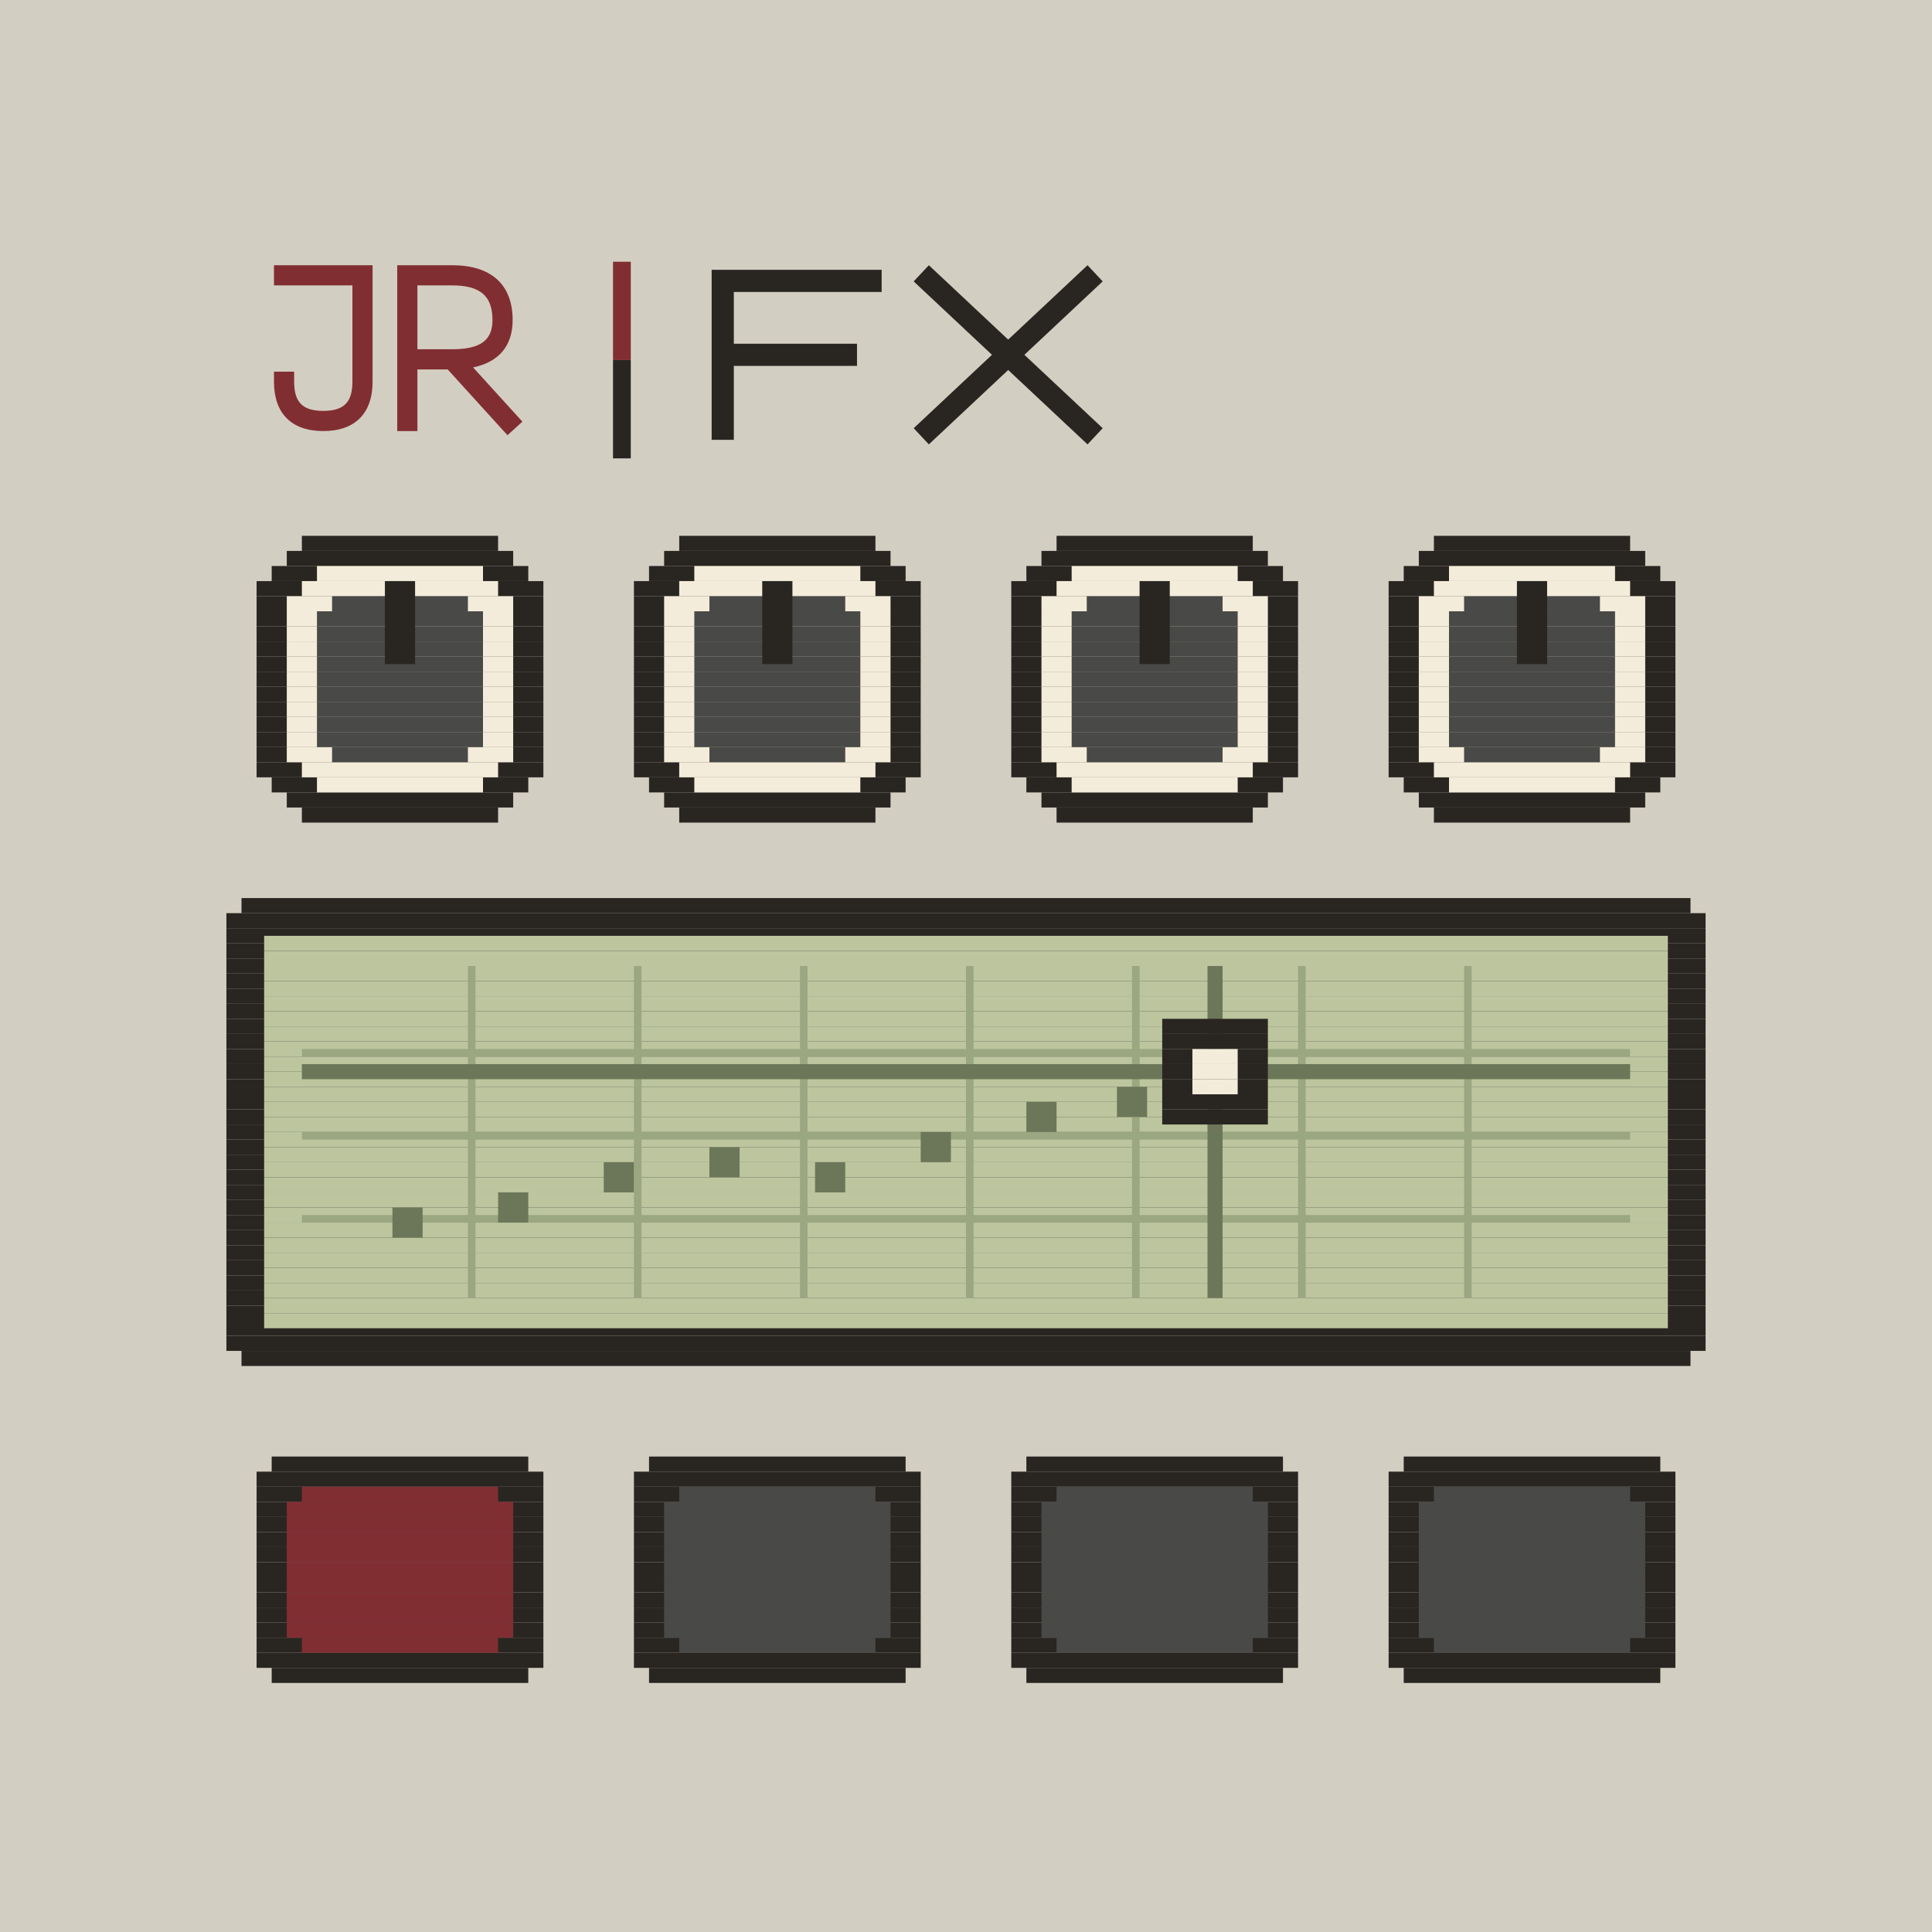
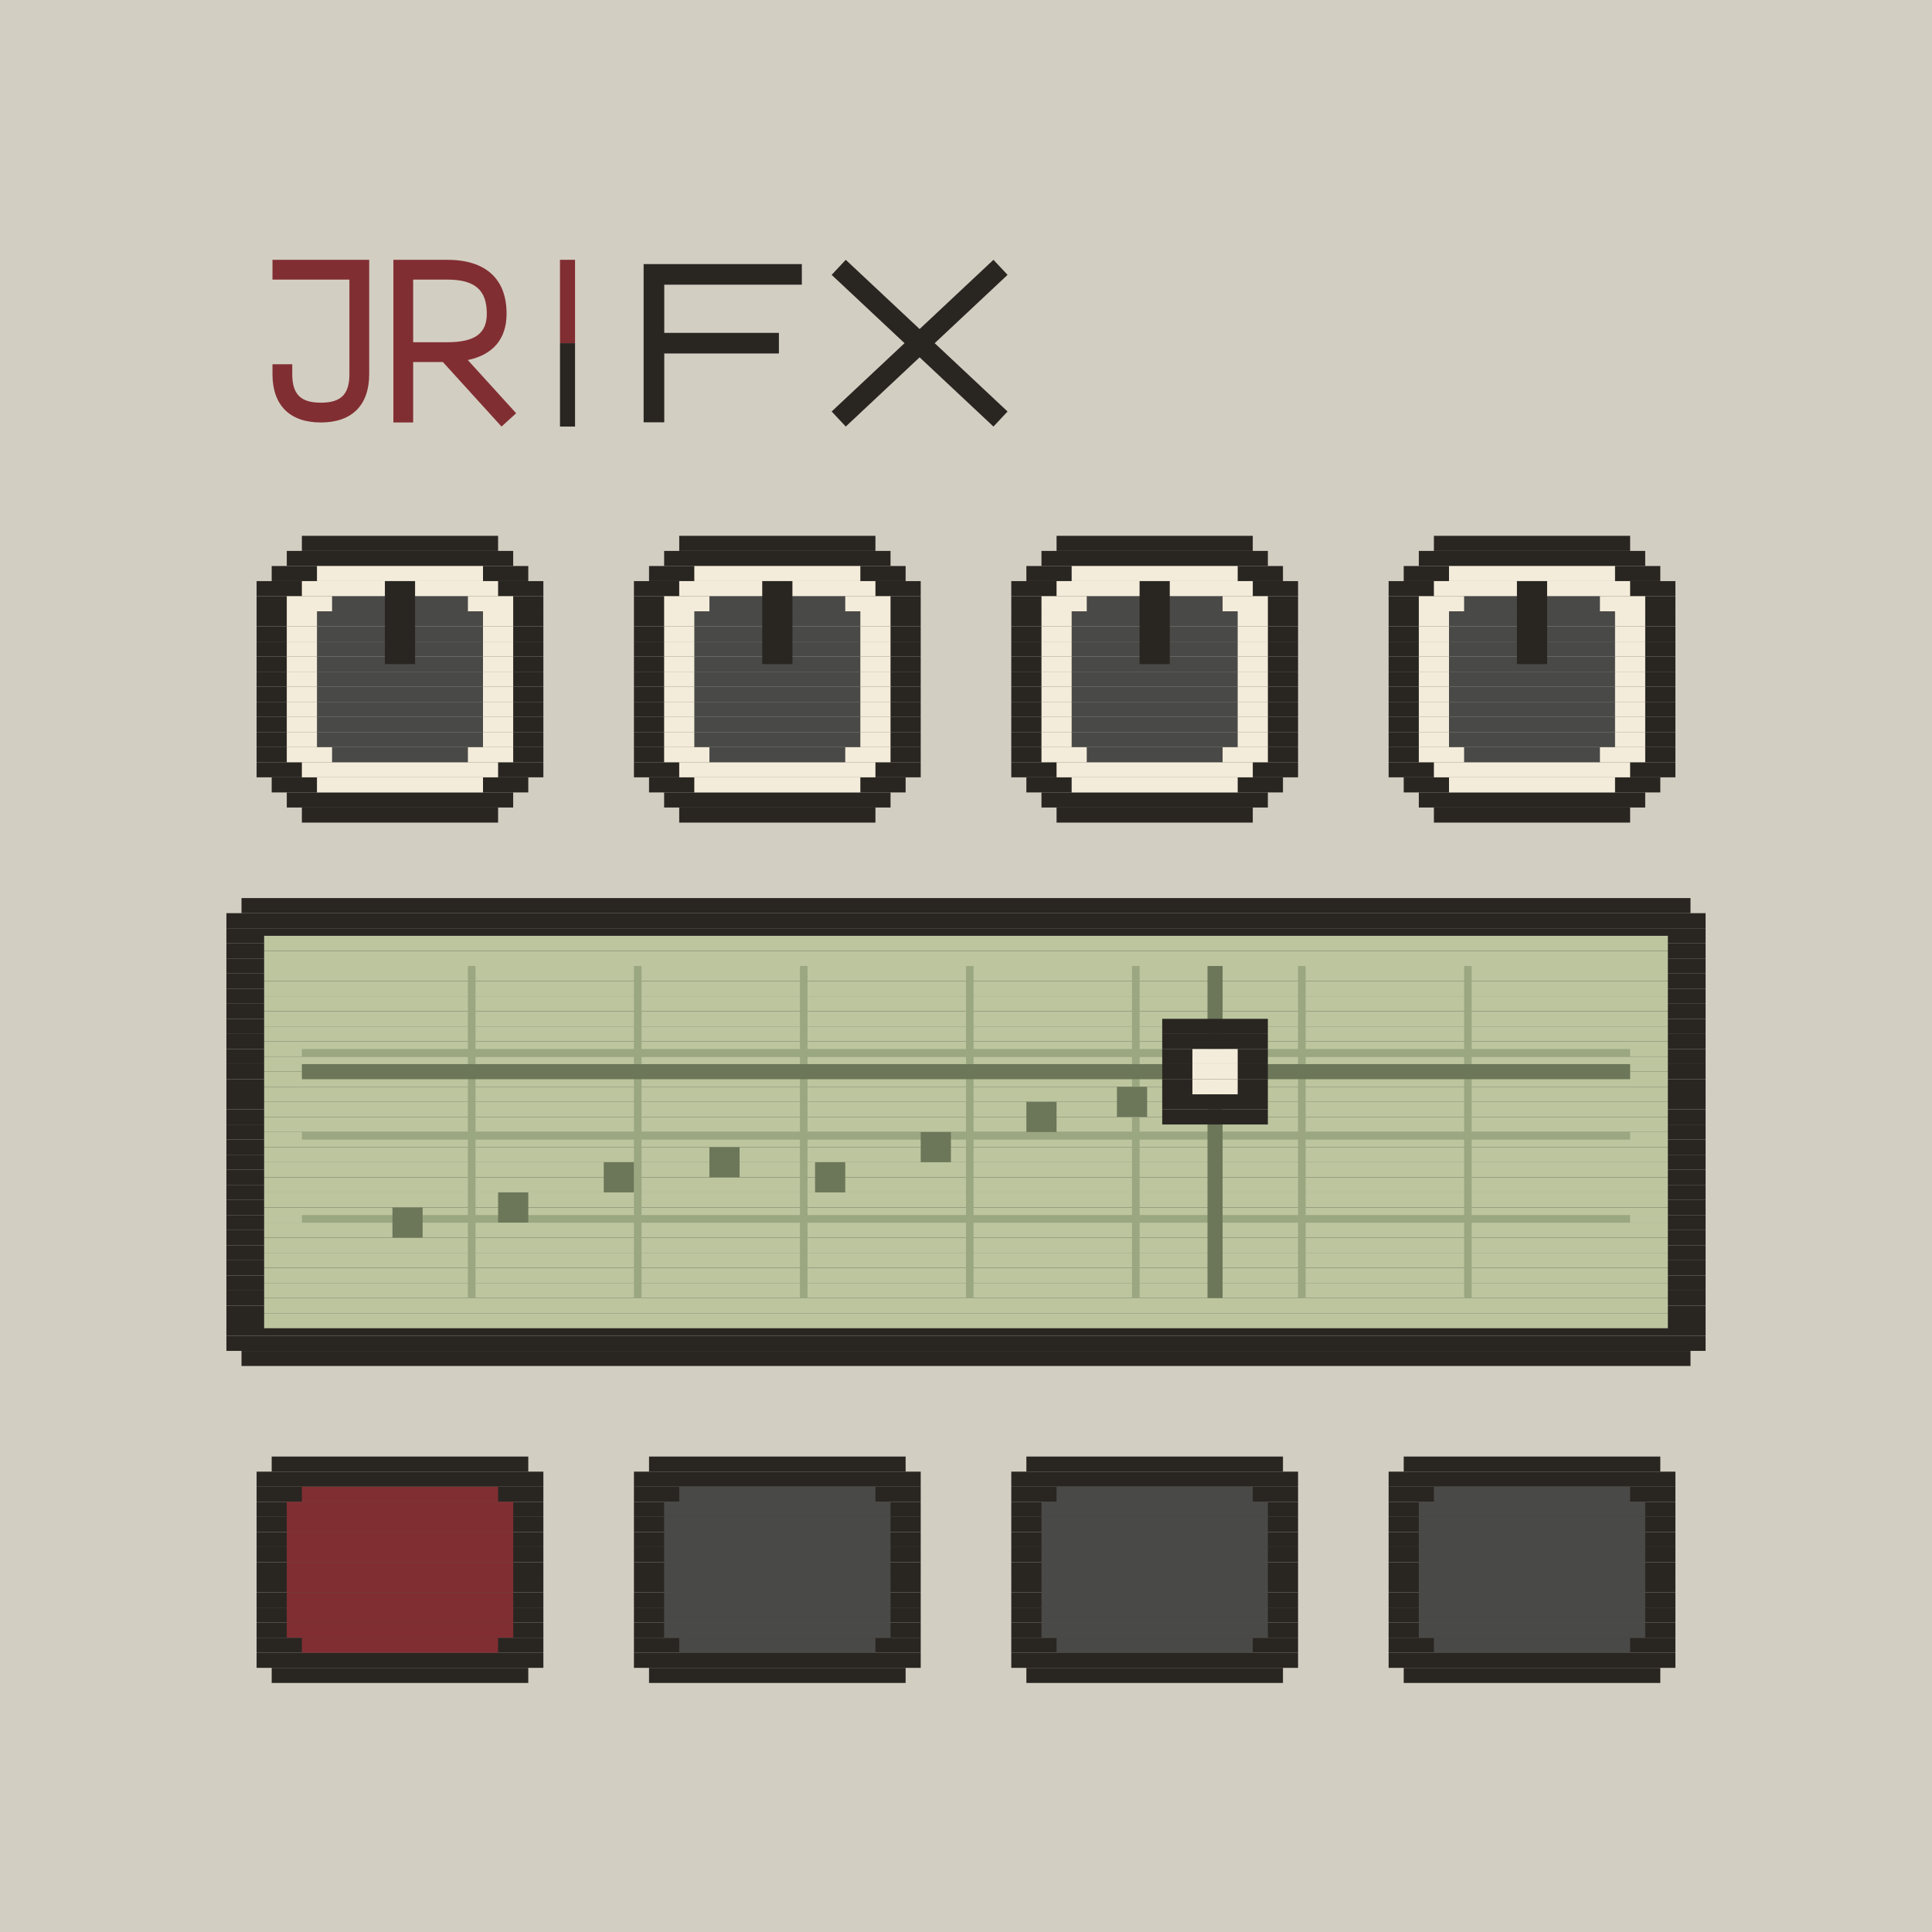
<svg xmlns="http://www.w3.org/2000/svg" width="1024" height="1024" viewBox="0 0 1024 1024">
  <rect x="0.0" y="0.0" width="1024.0" height="1024.0" fill="#D3CEC2" />
  <rect x="160.0" y="284.0" width="104.0" height="8.0" fill="#292622" />
  <rect x="152.0" y="292.0" width="120.0" height="8.0" fill="#292622" />
  <rect x="144.0" y="300.0" width="136.0" height="8.0" fill="#292622" />
  <rect x="136.0" y="308.0" width="152.0" height="8.0" fill="#292622" />
  <rect x="136.0" y="316.0" width="152.0" height="8.0" fill="#292622" />
  <rect x="136.0" y="324.0" width="152.0" height="8.0" fill="#292622" />
  <rect x="136.0" y="332.0" width="152.0" height="8.0" fill="#292622" />
  <rect x="136.0" y="340.0" width="152.0" height="8.0" fill="#292622" />
  <rect x="136.0" y="348.0" width="152.0" height="8.0" fill="#292622" />
  <rect x="136.0" y="356.0" width="152.0" height="8.0" fill="#292622" />
  <rect x="136.0" y="364.0" width="152.0" height="8.0" fill="#292622" />
  <rect x="136.0" y="372.0" width="152.0" height="8.0" fill="#292622" />
  <rect x="136.0" y="380.0" width="152.0" height="8.0" fill="#292622" />
  <rect x="136.0" y="388.0" width="152.0" height="8.0" fill="#292622" />
  <rect x="136.0" y="396.0" width="152.0" height="8.0" fill="#292622" />
  <rect x="136.0" y="404.0" width="152.0" height="8.0" fill="#292622" />
  <rect x="144.0" y="412.0" width="136.0" height="8.0" fill="#292622" />
  <rect x="152.0" y="420.0" width="120.0" height="8.0" fill="#292622" />
  <rect x="160.0" y="428.0" width="104.0" height="8.0" fill="#292622" />
  <rect x="168.0" y="300.0" width="88.0" height="8.0" fill="#F4ECDA" />
  <rect x="160.0" y="308.0" width="104.0" height="8.0" fill="#F4ECDA" />
  <rect x="152.0" y="316.0" width="120.0" height="8.0" fill="#F4ECDA" />
  <rect x="152.0" y="324.0" width="120.0" height="8.0" fill="#F4ECDA" />
  <rect x="152.0" y="332.0" width="120.0" height="8.0" fill="#F4ECDA" />
  <rect x="152.0" y="340.0" width="120.0" height="8.0" fill="#F4ECDA" />
  <rect x="152.0" y="348.0" width="120.0" height="8.0" fill="#F4ECDA" />
  <rect x="152.0" y="356.0" width="120.0" height="8.0" fill="#F4ECDA" />
  <rect x="152.0" y="364.0" width="120.0" height="8.0" fill="#F4ECDA" />
  <rect x="152.0" y="372.0" width="120.0" height="8.0" fill="#F4ECDA" />
  <rect x="152.0" y="380.0" width="120.0" height="8.0" fill="#F4ECDA" />
  <rect x="152.0" y="388.0" width="120.0" height="8.0" fill="#F4ECDA" />
  <rect x="152.0" y="396.0" width="120.0" height="8.0" fill="#F4ECDA" />
  <rect x="160.0" y="404.0" width="104.0" height="8.0" fill="#F4ECDA" />
  <rect x="168.0" y="412.0" width="88.0" height="8.0" fill="#F4ECDA" />
  <rect x="176.0" y="316.0" width="72.0" height="8.0" fill="#494947" />
  <rect x="168.0" y="324.0" width="88.0" height="8.0" fill="#494947" />
  <rect x="168.0" y="332.0" width="88.0" height="8.0" fill="#494947" />
  <rect x="168.0" y="340.0" width="88.0" height="8.0" fill="#494947" />
  <rect x="168.0" y="348.0" width="88.0" height="8.0" fill="#494947" />
  <rect x="168.0" y="356.0" width="88.0" height="8.0" fill="#494947" />
  <rect x="168.0" y="364.0" width="88.0" height="8.0" fill="#494947" />
  <rect x="168.0" y="372.0" width="88.0" height="8.0" fill="#494947" />
  <rect x="168.0" y="380.0" width="88.0" height="8.0" fill="#494947" />
  <rect x="168.0" y="388.0" width="88.0" height="8.0" fill="#494947" />
  <rect x="176.0" y="396.0" width="72.0" height="8.0" fill="#494947" />
  <rect x="204.0" y="308.0" width="16.0" height="44.0" fill="#292622" />
  <rect x="360.0" y="284.0" width="104.0" height="8.0" fill="#292622" />
  <rect x="352.0" y="292.0" width="120.0" height="8.0" fill="#292622" />
  <rect x="344.0" y="300.0" width="136.0" height="8.0" fill="#292622" />
  <rect x="336.0" y="308.0" width="152.0" height="8.0" fill="#292622" />
  <rect x="336.0" y="316.0" width="152.0" height="8.0" fill="#292622" />
  <rect x="336.0" y="324.0" width="152.0" height="8.0" fill="#292622" />
  <rect x="336.0" y="332.0" width="152.0" height="8.0" fill="#292622" />
  <rect x="336.0" y="340.0" width="152.0" height="8.0" fill="#292622" />
  <rect x="336.0" y="348.0" width="152.0" height="8.0" fill="#292622" />
  <rect x="336.0" y="356.0" width="152.0" height="8.0" fill="#292622" />
  <rect x="336.0" y="364.0" width="152.0" height="8.0" fill="#292622" />
  <rect x="336.0" y="372.0" width="152.0" height="8.0" fill="#292622" />
  <rect x="336.0" y="380.0" width="152.0" height="8.0" fill="#292622" />
  <rect x="336.0" y="388.0" width="152.0" height="8.0" fill="#292622" />
  <rect x="336.0" y="396.0" width="152.0" height="8.0" fill="#292622" />
  <rect x="336.0" y="404.0" width="152.0" height="8.0" fill="#292622" />
  <rect x="344.0" y="412.0" width="136.0" height="8.0" fill="#292622" />
  <rect x="352.0" y="420.0" width="120.0" height="8.0" fill="#292622" />
  <rect x="360.0" y="428.0" width="104.0" height="8.0" fill="#292622" />
  <rect x="368.0" y="300.0" width="88.0" height="8.0" fill="#F4ECDA" />
  <rect x="360.0" y="308.0" width="104.0" height="8.0" fill="#F4ECDA" />
  <rect x="352.0" y="316.0" width="120.0" height="8.0" fill="#F4ECDA" />
  <rect x="352.0" y="324.0" width="120.0" height="8.0" fill="#F4ECDA" />
  <rect x="352.0" y="332.0" width="120.0" height="8.0" fill="#F4ECDA" />
  <rect x="352.0" y="340.0" width="120.0" height="8.0" fill="#F4ECDA" />
  <rect x="352.0" y="348.0" width="120.0" height="8.0" fill="#F4ECDA" />
  <rect x="352.0" y="356.0" width="120.0" height="8.0" fill="#F4ECDA" />
  <rect x="352.0" y="364.0" width="120.0" height="8.0" fill="#F4ECDA" />
  <rect x="352.0" y="372.0" width="120.0" height="8.0" fill="#F4ECDA" />
  <rect x="352.0" y="380.0" width="120.0" height="8.0" fill="#F4ECDA" />
  <rect x="352.0" y="388.0" width="120.0" height="8.0" fill="#F4ECDA" />
  <rect x="352.0" y="396.0" width="120.0" height="8.0" fill="#F4ECDA" />
  <rect x="360.0" y="404.0" width="104.0" height="8.0" fill="#F4ECDA" />
  <rect x="368.0" y="412.0" width="88.0" height="8.0" fill="#F4ECDA" />
  <rect x="376.0" y="316.0" width="72.0" height="8.0" fill="#494947" />
  <rect x="368.0" y="324.0" width="88.0" height="8.0" fill="#494947" />
  <rect x="368.0" y="332.0" width="88.0" height="8.0" fill="#494947" />
  <rect x="368.0" y="340.0" width="88.0" height="8.0" fill="#494947" />
  <rect x="368.0" y="348.0" width="88.0" height="8.0" fill="#494947" />
  <rect x="368.0" y="356.0" width="88.0" height="8.0" fill="#494947" />
  <rect x="368.0" y="364.0" width="88.0" height="8.0" fill="#494947" />
  <rect x="368.0" y="372.0" width="88.0" height="8.0" fill="#494947" />
  <rect x="368.0" y="380.0" width="88.0" height="8.0" fill="#494947" />
  <rect x="368.0" y="388.0" width="88.0" height="8.0" fill="#494947" />
  <rect x="376.0" y="396.0" width="72.0" height="8.0" fill="#494947" />
  <rect x="404.0" y="308.0" width="16.0" height="44.0" fill="#292622" />
  <rect x="560.0" y="284.0" width="104.0" height="8.0" fill="#292622" />
  <rect x="552.0" y="292.0" width="120.0" height="8.0" fill="#292622" />
  <rect x="544.0" y="300.0" width="136.0" height="8.0" fill="#292622" />
  <rect x="536.0" y="308.0" width="152.0" height="8.0" fill="#292622" />
  <rect x="536.0" y="316.0" width="152.0" height="8.0" fill="#292622" />
  <rect x="536.0" y="324.0" width="152.0" height="8.0" fill="#292622" />
  <rect x="536.0" y="332.0" width="152.0" height="8.0" fill="#292622" />
  <rect x="536.0" y="340.0" width="152.0" height="8.0" fill="#292622" />
  <rect x="536.0" y="348.0" width="152.0" height="8.0" fill="#292622" />
  <rect x="536.0" y="356.0" width="152.0" height="8.0" fill="#292622" />
  <rect x="536.0" y="364.0" width="152.0" height="8.0" fill="#292622" />
  <rect x="536.0" y="372.0" width="152.0" height="8.0" fill="#292622" />
  <rect x="536.0" y="380.0" width="152.0" height="8.0" fill="#292622" />
  <rect x="536.0" y="388.0" width="152.0" height="8.0" fill="#292622" />
  <rect x="536.0" y="396.0" width="152.0" height="8.0" fill="#292622" />
  <rect x="536.0" y="404.0" width="152.0" height="8.0" fill="#292622" />
  <rect x="544.0" y="412.0" width="136.0" height="8.0" fill="#292622" />
  <rect x="552.0" y="420.0" width="120.0" height="8.0" fill="#292622" />
  <rect x="560.0" y="428.0" width="104.0" height="8.0" fill="#292622" />
  <rect x="568.0" y="300.0" width="88.0" height="8.0" fill="#F4ECDA" />
  <rect x="560.0" y="308.0" width="104.0" height="8.0" fill="#F4ECDA" />
  <rect x="552.0" y="316.0" width="120.0" height="8.0" fill="#F4ECDA" />
  <rect x="552.0" y="324.0" width="120.0" height="8.0" fill="#F4ECDA" />
  <rect x="552.0" y="332.0" width="120.0" height="8.0" fill="#F4ECDA" />
  <rect x="552.0" y="340.0" width="120.0" height="8.0" fill="#F4ECDA" />
  <rect x="552.0" y="348.0" width="120.0" height="8.0" fill="#F4ECDA" />
  <rect x="552.0" y="356.0" width="120.0" height="8.0" fill="#F4ECDA" />
  <rect x="552.0" y="364.0" width="120.0" height="8.0" fill="#F4ECDA" />
  <rect x="552.0" y="372.0" width="120.0" height="8.0" fill="#F4ECDA" />
  <rect x="552.0" y="380.0" width="120.0" height="8.0" fill="#F4ECDA" />
  <rect x="552.0" y="388.0" width="120.0" height="8.0" fill="#F4ECDA" />
  <rect x="552.0" y="396.0" width="120.0" height="8.0" fill="#F4ECDA" />
  <rect x="560.0" y="404.0" width="104.0" height="8.0" fill="#F4ECDA" />
  <rect x="568.0" y="412.0" width="88.0" height="8.0" fill="#F4ECDA" />
  <rect x="576.0" y="316.0" width="72.0" height="8.0" fill="#494947" />
  <rect x="568.0" y="324.0" width="88.0" height="8.0" fill="#494947" />
  <rect x="568.0" y="332.0" width="88.0" height="8.0" fill="#494947" />
  <rect x="568.0" y="340.0" width="88.0" height="8.0" fill="#494947" />
  <rect x="568.0" y="348.0" width="88.0" height="8.0" fill="#494947" />
  <rect x="568.0" y="356.0" width="88.0" height="8.0" fill="#494947" />
  <rect x="568.0" y="364.0" width="88.0" height="8.0" fill="#494947" />
  <rect x="568.0" y="372.0" width="88.0" height="8.0" fill="#494947" />
  <rect x="568.0" y="380.0" width="88.0" height="8.0" fill="#494947" />
  <rect x="568.0" y="388.0" width="88.0" height="8.0" fill="#494947" />
  <rect x="576.0" y="396.0" width="72.0" height="8.0" fill="#494947" />
  <rect x="604.0" y="308.0" width="16.0" height="44.0" fill="#292622" />
  <rect x="760.0" y="284.0" width="104.0" height="8.0" fill="#292622" />
  <rect x="752.0" y="292.0" width="120.0" height="8.0" fill="#292622" />
  <rect x="744.0" y="300.0" width="136.0" height="8.0" fill="#292622" />
  <rect x="736.0" y="308.0" width="152.0" height="8.0" fill="#292622" />
  <rect x="736.0" y="316.0" width="152.0" height="8.0" fill="#292622" />
  <rect x="736.0" y="324.0" width="152.0" height="8.0" fill="#292622" />
  <rect x="736.0" y="332.0" width="152.0" height="8.0" fill="#292622" />
  <rect x="736.0" y="340.0" width="152.0" height="8.0" fill="#292622" />
  <rect x="736.0" y="348.0" width="152.0" height="8.0" fill="#292622" />
  <rect x="736.0" y="356.0" width="152.0" height="8.0" fill="#292622" />
  <rect x="736.0" y="364.0" width="152.0" height="8.0" fill="#292622" />
  <rect x="736.0" y="372.0" width="152.0" height="8.0" fill="#292622" />
  <rect x="736.0" y="380.0" width="152.0" height="8.0" fill="#292622" />
  <rect x="736.0" y="388.0" width="152.0" height="8.0" fill="#292622" />
  <rect x="736.0" y="396.0" width="152.0" height="8.0" fill="#292622" />
  <rect x="736.0" y="404.0" width="152.0" height="8.0" fill="#292622" />
  <rect x="744.0" y="412.0" width="136.0" height="8.0" fill="#292622" />
  <rect x="752.0" y="420.0" width="120.0" height="8.0" fill="#292622" />
  <rect x="760.0" y="428.0" width="104.0" height="8.0" fill="#292622" />
  <rect x="768.0" y="300.0" width="88.0" height="8.0" fill="#F4ECDA" />
  <rect x="760.0" y="308.0" width="104.0" height="8.0" fill="#F4ECDA" />
  <rect x="752.0" y="316.0" width="120.0" height="8.0" fill="#F4ECDA" />
  <rect x="752.0" y="324.0" width="120.0" height="8.0" fill="#F4ECDA" />
  <rect x="752.0" y="332.0" width="120.0" height="8.0" fill="#F4ECDA" />
  <rect x="752.0" y="340.0" width="120.0" height="8.0" fill="#F4ECDA" />
  <rect x="752.0" y="348.0" width="120.0" height="8.0" fill="#F4ECDA" />
  <rect x="752.0" y="356.0" width="120.0" height="8.0" fill="#F4ECDA" />
  <rect x="752.0" y="364.0" width="120.0" height="8.0" fill="#F4ECDA" />
  <rect x="752.0" y="372.0" width="120.0" height="8.0" fill="#F4ECDA" />
  <rect x="752.0" y="380.0" width="120.0" height="8.0" fill="#F4ECDA" />
  <rect x="752.0" y="388.0" width="120.0" height="8.0" fill="#F4ECDA" />
  <rect x="752.0" y="396.0" width="120.0" height="8.0" fill="#F4ECDA" />
  <rect x="760.0" y="404.0" width="104.0" height="8.0" fill="#F4ECDA" />
  <rect x="768.0" y="412.0" width="88.0" height="8.0" fill="#F4ECDA" />
  <rect x="776.0" y="316.0" width="72.0" height="8.0" fill="#494947" />
  <rect x="768.0" y="324.0" width="88.0" height="8.0" fill="#494947" />
  <rect x="768.0" y="332.0" width="88.0" height="8.0" fill="#494947" />
  <rect x="768.0" y="340.0" width="88.0" height="8.0" fill="#494947" />
  <rect x="768.0" y="348.0" width="88.0" height="8.0" fill="#494947" />
  <rect x="768.0" y="356.0" width="88.0" height="8.0" fill="#494947" />
  <rect x="768.0" y="364.0" width="88.0" height="8.0" fill="#494947" />
  <rect x="768.0" y="372.0" width="88.0" height="8.0" fill="#494947" />
  <rect x="768.0" y="380.0" width="88.0" height="8.0" fill="#494947" />
  <rect x="768.0" y="388.0" width="88.0" height="8.0" fill="#494947" />
  <rect x="776.0" y="396.0" width="72.0" height="8.0" fill="#494947" />
  <rect x="804.0" y="308.0" width="16.0" height="44.0" fill="#292622" />
  <rect x="128.0" y="476.0" width="768.0" height="8.0" fill="#292622" />
  <rect x="120.0" y="484.0" width="784.0" height="8.0" fill="#292622" />
  <rect x="120.0" y="492.0" width="784.0" height="8.0" fill="#292622" />
  <rect x="120.0" y="500.0" width="784.0" height="8.0" fill="#292622" />
  <rect x="120.0" y="508.0" width="784.0" height="8.0" fill="#292622" />
  <rect x="120.0" y="516.0" width="784.0" height="8.0" fill="#292622" />
  <rect x="120.0" y="524.0" width="784.0" height="8.0" fill="#292622" />
  <rect x="120.0" y="532.0" width="784.0" height="8.0" fill="#292622" />
  <rect x="120.0" y="540.0" width="784.0" height="8.0" fill="#292622" />
  <rect x="120.0" y="548.0" width="784.0" height="8.0" fill="#292622" />
  <rect x="120.0" y="556.0" width="784.0" height="8.0" fill="#292622" />
  <rect x="120.0" y="564.0" width="784.0" height="8.0" fill="#292622" />
  <rect x="120.0" y="572.0" width="784.0" height="8.0" fill="#292622" />
  <rect x="120.0" y="580.0" width="784.0" height="8.0" fill="#292622" />
  <rect x="120.0" y="588.0" width="784.0" height="8.0" fill="#292622" />
  <rect x="120.0" y="596.0" width="784.0" height="8.0" fill="#292622" />
  <rect x="120.0" y="604.0" width="784.0" height="8.0" fill="#292622" />
  <rect x="120.0" y="612.0" width="784.0" height="8.0" fill="#292622" />
  <rect x="120.0" y="620.0" width="784.0" height="8.0" fill="#292622" />
  <rect x="120.0" y="628.0" width="784.0" height="8.0" fill="#292622" />
  <rect x="120.0" y="636.0" width="784.0" height="8.0" fill="#292622" />
  <rect x="120.0" y="644.0" width="784.0" height="8.0" fill="#292622" />
  <rect x="120.0" y="652.0" width="784.0" height="8.0" fill="#292622" />
  <rect x="120.0" y="660.0" width="784.0" height="8.0" fill="#292622" />
  <rect x="120.0" y="668.0" width="784.0" height="8.0" fill="#292622" />
  <rect x="120.0" y="676.0" width="784.0" height="8.0" fill="#292622" />
  <rect x="120.0" y="684.0" width="784.0" height="8.0" fill="#292622" />
  <rect x="120.0" y="692.0" width="784.0" height="8.0" fill="#292622" />
  <rect x="120.0" y="700.0" width="784.0" height="8.0" fill="#292622" />
  <rect x="120.0" y="708.0" width="784.0" height="8.0" fill="#292622" />
  <rect x="128.0" y="716.0" width="768.0" height="8.0" fill="#292622" />
  <rect x="140.0" y="496.0" width="744.0" height="8.0" fill="#BCC59E" />
  <rect x="140.0" y="504.0" width="744.0" height="8.0" fill="#BCC59E" />
  <rect x="140.0" y="512.0" width="744.0" height="8.0" fill="#BCC59E" />
  <rect x="140.0" y="520.0" width="744.0" height="8.0" fill="#BCC59E" />
  <rect x="140.0" y="528.0" width="744.0" height="8.0" fill="#BCC59E" />
  <rect x="140.0" y="536.0" width="744.0" height="8.0" fill="#BCC59E" />
  <rect x="140.0" y="544.0" width="744.0" height="8.0" fill="#BCC59E" />
  <rect x="140.0" y="552.0" width="744.0" height="8.0" fill="#BCC59E" />
  <rect x="140.0" y="560.0" width="744.0" height="8.0" fill="#BCC59E" />
  <rect x="140.0" y="568.0" width="744.0" height="8.0" fill="#BCC59E" />
  <rect x="140.0" y="576.0" width="744.0" height="8.0" fill="#BCC59E" />
  <rect x="140.0" y="584.0" width="744.0" height="8.0" fill="#BCC59E" />
  <rect x="140.0" y="592.0" width="744.0" height="8.0" fill="#BCC59E" />
  <rect x="140.0" y="600.0" width="744.0" height="8.0" fill="#BCC59E" />
  <rect x="140.0" y="608.0" width="744.0" height="8.0" fill="#BCC59E" />
  <rect x="140.0" y="616.0" width="744.0" height="8.0" fill="#BCC59E" />
  <rect x="140.0" y="624.0" width="744.0" height="8.0" fill="#BCC59E" />
  <rect x="140.0" y="632.0" width="744.0" height="8.0" fill="#BCC59E" />
  <rect x="140.0" y="640.0" width="744.0" height="8.0" fill="#BCC59E" />
  <rect x="140.0" y="648.0" width="744.0" height="8.0" fill="#BCC59E" />
  <rect x="140.0" y="656.0" width="744.0" height="8.0" fill="#BCC59E" />
  <rect x="140.0" y="664.0" width="744.0" height="8.0" fill="#BCC59E" />
  <rect x="140.0" y="672.0" width="744.0" height="8.0" fill="#BCC59E" />
  <rect x="140.0" y="680.0" width="744.0" height="8.0" fill="#BCC59E" />
  <rect x="140.0" y="688.0" width="744.0" height="8.0" fill="#BCC59E" />
  <rect x="140.0" y="696.0" width="744.0" height="8.0" fill="#BCC59E" />
  <rect x="248.0" y="512.0" width="4.0" height="176.0" fill="#9AA781" />
  <rect x="336.0" y="512.0" width="4.0" height="176.0" fill="#9AA781" />
  <rect x="424.0" y="512.0" width="4.0" height="176.0" fill="#9AA781" />
  <rect x="512.0" y="512.0" width="4.0" height="176.0" fill="#9AA781" />
  <rect x="600.0" y="512.0" width="4.0" height="176.0" fill="#9AA781" />
  <rect x="688.0" y="512.0" width="4.0" height="176.0" fill="#9AA781" />
  <rect x="776.0" y="512.0" width="4.0" height="176.0" fill="#9AA781" />
  <rect x="160.0" y="556.0" width="704.0" height="4.0" fill="#9AA781" />
  <rect x="160.0" y="600.0" width="704.0" height="4.0" fill="#9AA781" />
  <rect x="160.0" y="644.0" width="704.0" height="4.0" fill="#9AA781" />
  <rect x="160.0" y="564.0" width="704.0" height="8.0" fill="#6C7759" />
  <rect x="640.0" y="512.0" width="8.0" height="176.0" fill="#6C7759" />
  <rect x="208.0" y="640.0" width="16.0" height="16.0" fill="#6C7759" />
  <rect x="264.0" y="632.0" width="16.0" height="16.0" fill="#6C7759" />
  <rect x="320.0" y="616.0" width="16.0" height="16.0" fill="#6C7759" />
  <rect x="376.0" y="608.0" width="16.0" height="16.0" fill="#6C7759" />
  <rect x="432.0" y="616.0" width="16.0" height="16.0" fill="#6C7759" />
  <rect x="488.0" y="600.0" width="16.0" height="16.0" fill="#6C7759" />
  <rect x="544.0" y="584.0" width="16.0" height="16.0" fill="#6C7759" />
  <rect x="592.0" y="576.0" width="16.0" height="16.0" fill="#6C7759" />
  <rect x="616.0" y="540.0" width="56.0" height="8.0" fill="#292622" />
  <rect x="616.0" y="548.0" width="56.0" height="8.0" fill="#292622" />
  <rect x="616.0" y="556.0" width="56.0" height="8.0" fill="#292622" />
  <rect x="616.0" y="564.0" width="56.0" height="8.0" fill="#292622" />
  <rect x="616.0" y="572.0" width="56.0" height="8.0" fill="#292622" />
  <rect x="616.0" y="580.0" width="56.0" height="8.0" fill="#292622" />
  <rect x="616.0" y="588.0" width="56.0" height="8.0" fill="#292622" />
  <rect x="632.0" y="556.0" width="24.0" height="8.0" fill="#F4ECDA" />
  <rect x="632.0" y="564.0" width="24.0" height="8.0" fill="#F4ECDA" />
  <rect x="632.0" y="572.0" width="24.0" height="8.0" fill="#F4ECDA" />
  <rect x="144.0" y="772.0" width="136.0" height="8.0" fill="#292622" />
  <rect x="136.0" y="780.0" width="152.0" height="8.0" fill="#292622" />
  <rect x="136.0" y="788.0" width="152.0" height="8.0" fill="#292622" />
  <rect x="136.0" y="796.0" width="152.0" height="8.0" fill="#292622" />
  <rect x="136.0" y="804.0" width="152.0" height="8.0" fill="#292622" />
  <rect x="136.0" y="812.0" width="152.0" height="8.0" fill="#292622" />
  <rect x="136.0" y="820.0" width="152.0" height="8.0" fill="#292622" />
  <rect x="136.0" y="828.0" width="152.0" height="8.0" fill="#292622" />
  <rect x="136.0" y="836.0" width="152.0" height="8.0" fill="#292622" />
  <rect x="136.0" y="844.0" width="152.0" height="8.0" fill="#292622" />
  <rect x="136.0" y="852.0" width="152.0" height="8.0" fill="#292622" />
  <rect x="136.0" y="860.0" width="152.0" height="8.0" fill="#292622" />
  <rect x="136.0" y="868.0" width="152.0" height="8.0" fill="#292622" />
  <rect x="136.0" y="876.0" width="152.0" height="8.0" fill="#292622" />
  <rect x="144.0" y="884.0" width="136.0" height="8.0" fill="#292622" />
  <rect x="160.0" y="788.0" width="104.0" height="8.0" fill="#812E32" />
  <rect x="152.0" y="796.0" width="120.0" height="8.0" fill="#812E32" />
  <rect x="152.0" y="804.0" width="120.0" height="8.0" fill="#812E32" />
  <rect x="152.0" y="812.0" width="120.0" height="8.0" fill="#812E32" />
  <rect x="152.0" y="820.0" width="120.0" height="8.0" fill="#812E32" />
  <rect x="152.0" y="828.0" width="120.0" height="8.0" fill="#812E32" />
  <rect x="152.0" y="836.0" width="120.0" height="8.0" fill="#812E32" />
  <rect x="152.0" y="844.0" width="120.0" height="8.0" fill="#812E32" />
  <rect x="152.0" y="852.0" width="120.0" height="8.0" fill="#812E32" />
  <rect x="152.0" y="860.0" width="120.0" height="8.0" fill="#812E32" />
  <rect x="160.0" y="868.0" width="104.0" height="8.0" fill="#812E32" />
  <rect x="344.0" y="772.0" width="136.0" height="8.0" fill="#292622" />
  <rect x="336.0" y="780.0" width="152.0" height="8.0" fill="#292622" />
  <rect x="336.0" y="788.0" width="152.0" height="8.0" fill="#292622" />
  <rect x="336.0" y="796.0" width="152.0" height="8.0" fill="#292622" />
  <rect x="336.0" y="804.0" width="152.0" height="8.0" fill="#292622" />
  <rect x="336.0" y="812.0" width="152.0" height="8.0" fill="#292622" />
  <rect x="336.0" y="820.0" width="152.0" height="8.0" fill="#292622" />
  <rect x="336.0" y="828.0" width="152.0" height="8.0" fill="#292622" />
  <rect x="336.0" y="836.0" width="152.0" height="8.0" fill="#292622" />
  <rect x="336.0" y="844.0" width="152.0" height="8.0" fill="#292622" />
  <rect x="336.0" y="852.0" width="152.0" height="8.0" fill="#292622" />
  <rect x="336.0" y="860.0" width="152.0" height="8.0" fill="#292622" />
  <rect x="336.0" y="868.0" width="152.0" height="8.0" fill="#292622" />
  <rect x="336.0" y="876.0" width="152.0" height="8.0" fill="#292622" />
  <rect x="344.0" y="884.0" width="136.0" height="8.0" fill="#292622" />
  <rect x="360.0" y="788.0" width="104.0" height="8.0" fill="#494947" />
  <rect x="352.0" y="796.0" width="120.0" height="8.0" fill="#494947" />
  <rect x="352.0" y="804.0" width="120.0" height="8.0" fill="#494947" />
  <rect x="352.0" y="812.0" width="120.0" height="8.0" fill="#494947" />
  <rect x="352.0" y="820.0" width="120.0" height="8.0" fill="#494947" />
  <rect x="352.0" y="828.0" width="120.0" height="8.0" fill="#494947" />
  <rect x="352.0" y="836.0" width="120.0" height="8.0" fill="#494947" />
  <rect x="352.0" y="844.0" width="120.0" height="8.0" fill="#494947" />
  <rect x="352.0" y="852.0" width="120.0" height="8.0" fill="#494947" />
  <rect x="352.0" y="860.0" width="120.0" height="8.0" fill="#494947" />
  <rect x="360.0" y="868.0" width="104.0" height="8.0" fill="#494947" />
  <rect x="544.0" y="772.0" width="136.0" height="8.0" fill="#292622" />
  <rect x="536.0" y="780.0" width="152.0" height="8.0" fill="#292622" />
  <rect x="536.0" y="788.0" width="152.0" height="8.0" fill="#292622" />
  <rect x="536.0" y="796.0" width="152.0" height="8.0" fill="#292622" />
  <rect x="536.0" y="804.0" width="152.0" height="8.0" fill="#292622" />
  <rect x="536.0" y="812.0" width="152.0" height="8.0" fill="#292622" />
  <rect x="536.0" y="820.0" width="152.0" height="8.0" fill="#292622" />
  <rect x="536.0" y="828.0" width="152.0" height="8.0" fill="#292622" />
  <rect x="536.0" y="836.0" width="152.0" height="8.0" fill="#292622" />
  <rect x="536.0" y="844.0" width="152.0" height="8.0" fill="#292622" />
  <rect x="536.0" y="852.0" width="152.0" height="8.0" fill="#292622" />
  <rect x="536.0" y="860.0" width="152.0" height="8.0" fill="#292622" />
  <rect x="536.0" y="868.0" width="152.0" height="8.0" fill="#292622" />
  <rect x="536.0" y="876.0" width="152.0" height="8.0" fill="#292622" />
  <rect x="544.0" y="884.0" width="136.0" height="8.0" fill="#292622" />
  <rect x="560.0" y="788.0" width="104.0" height="8.0" fill="#494947" />
  <rect x="552.0" y="796.0" width="120.0" height="8.0" fill="#494947" />
  <rect x="552.0" y="804.0" width="120.0" height="8.0" fill="#494947" />
  <rect x="552.0" y="812.0" width="120.0" height="8.0" fill="#494947" />
  <rect x="552.0" y="820.0" width="120.0" height="8.0" fill="#494947" />
  <rect x="552.0" y="828.0" width="120.0" height="8.0" fill="#494947" />
  <rect x="552.0" y="836.0" width="120.0" height="8.0" fill="#494947" />
  <rect x="552.0" y="844.0" width="120.0" height="8.0" fill="#494947" />
  <rect x="552.0" y="852.0" width="120.0" height="8.0" fill="#494947" />
  <rect x="552.0" y="860.0" width="120.0" height="8.0" fill="#494947" />
  <rect x="560.0" y="868.0" width="104.0" height="8.0" fill="#494947" />
  <rect x="744.0" y="772.0" width="136.0" height="8.0" fill="#292622" />
  <rect x="736.0" y="780.0" width="152.0" height="8.0" fill="#292622" />
  <rect x="736.0" y="788.0" width="152.0" height="8.0" fill="#292622" />
  <rect x="736.0" y="796.0" width="152.0" height="8.0" fill="#292622" />
  <rect x="736.0" y="804.0" width="152.0" height="8.0" fill="#292622" />
  <rect x="736.0" y="812.0" width="152.0" height="8.0" fill="#292622" />
  <rect x="736.0" y="820.0" width="152.0" height="8.0" fill="#292622" />
  <rect x="736.0" y="828.0" width="152.0" height="8.0" fill="#292622" />
  <rect x="736.0" y="836.0" width="152.0" height="8.0" fill="#292622" />
  <rect x="736.0" y="844.0" width="152.0" height="8.0" fill="#292622" />
  <rect x="736.0" y="852.0" width="152.0" height="8.0" fill="#292622" />
  <rect x="736.0" y="860.0" width="152.0" height="8.0" fill="#292622" />
  <rect x="736.0" y="868.0" width="152.0" height="8.0" fill="#292622" />
  <rect x="736.0" y="876.0" width="152.0" height="8.0" fill="#292622" />
  <rect x="744.0" y="884.0" width="136.0" height="8.0" fill="#292622" />
  <rect x="760.0" y="788.0" width="104.0" height="8.0" fill="#494947" />
  <rect x="752.0" y="796.0" width="120.0" height="8.0" fill="#494947" />
  <rect x="752.0" y="804.0" width="120.0" height="8.0" fill="#494947" />
  <rect x="752.0" y="812.0" width="120.0" height="8.0" fill="#494947" />
  <rect x="752.0" y="820.0" width="120.0" height="8.0" fill="#494947" />
  <rect x="752.0" y="828.0" width="120.0" height="8.0" fill="#494947" />
  <rect x="752.0" y="836.0" width="120.0" height="8.0" fill="#494947" />
  <rect x="752.0" y="844.0" width="120.0" height="8.0" fill="#494947" />
  <rect x="752.0" y="852.0" width="120.0" height="8.0" fill="#494947" />
  <rect x="752.0" y="860.0" width="120.0" height="8.0" fill="#494947" />
  <rect x="760.0" y="868.0" width="104.0" height="8.0" fill="#494947" />
-   <g transform="translate(140.0 132.0) scale(3.362)">
-     <path d="M 39.176 11.206 C 39.176 15.294 36.967 17.823 32.942 18.661 L 39.646 26.035 L 40.715 27.211 L 38.363 29.35 L 37.293 28.174 L 28.934 18.978 L 24.161 18.978 L 24.161 28.694 L 20.981 28.694 L 20.981 2.55 L 29.637 2.55 C 35.776 2.55 39.176 5.573 39.176 11.206 Z M 17.095 20.921 C 17.095 25.921 14.322 28.694 9.323 28.694 C 4.323 28.694 1.55 25.921 1.55 20.921 L 1.55 19.332 L 4.73 19.332 L 4.73 20.921 C 4.73 24.165 6.079 25.514 9.323 25.514 C 12.566 25.514 13.915 24.165 13.915 20.921 L 13.915 5.73 L 1.55 5.73 L 1.55 2.55 L 17.095 2.55 Z M 24.161 5.73 L 24.161 15.799 L 29.637 15.799 C 34.134 15.799 35.997 14.35 35.997 11.206 C 35.997 7.418 34.098 5.73 29.637 5.73 Z" fill="#812E32" fill-rule="nonzero" />
+   <g transform="translate(140.0 132.0) scale(2.850959)">
+     <path d="M 45.073 12.012 C 45.073 16.741 42.518 19.666 37.862 20.635 L 45.616 29.165 L 46.853 30.526 L 44.132 33.0 L 42.895 31.639 L 33.225 21.003 L 27.705 21.003 L 27.705 32.241 L 24.027 32.241 L 24.027 2.0 L 34.039 2.0 C 41.139 2.0 45.073 5.496 45.073 12.012 Z M 19.531 23.251 C 19.531 29.034 16.324 32.241 10.541 32.241 C 4.757 32.241 1.55 29.034 1.55 23.251 L 1.55 21.412 L 5.228 21.412 L 5.228 23.251 C 5.228 27.003 6.789 28.563 10.541 28.563 C 14.293 28.563 15.853 27.003 15.853 23.251 L 15.853 5.678 L 1.55 5.678 L 1.55 2.0 L 19.531 2.0 Z M 27.705 5.678 L 27.705 17.325 L 34.039 17.325 C 39.24 17.325 41.395 15.649 41.395 12.012 C 41.395 7.63 39.198 5.678 34.039 5.678 Z" fill="#812E32" fill-rule="nonzero" />
    <rect x="55.0" y="2.0" width="2.8" height="15.5" fill="#812E32" />
    <rect x="55.0" y="17.5" width="2.8" height="15.5" fill="#292622" />
-     <path d="M 97.35 6.768 L 74.046 6.768 L 74.046 14.925 L 93.466 14.925 L 93.466 18.421 L 74.046 18.421 L 74.046 30.073 L 70.55 30.073 L 70.55 3.273 L 97.35 3.273 Z M 132.198 5.1 L 130.923 6.296 L 119.854 16.673 L 130.923 27.05 L 132.198 28.245 L 129.807 30.795 L 128.532 29.6 L 117.299 19.068 L 106.065 29.6 L 104.79 30.795 L 102.399 28.245 L 103.674 27.05 L 114.743 16.673 L 103.674 6.296 L 102.399 5.1 L 104.79 2.55 L 106.065 3.745 L 117.299 14.277 L 128.532 3.745 L 129.807 2.55 Z" fill="#292622" fill-rule="nonzero" />
+     <path d="M 99.964 6.63 L 74.387 6.63 L 74.387 15.582 L 95.701 15.582 L 95.701 19.418 L 74.387 19.418 L 74.387 32.207 L 70.55 32.207 L 70.55 2.793 L 99.964 2.793 Z M 138.211 4.799 L 136.811 6.111 L 124.663 17.5 L 136.811 28.889 L 138.211 30.201 L 135.587 33.0 L 134.187 31.688 L 121.858 20.129 L 109.529 31.688 L 108.129 33.0 L 105.505 30.201 L 106.905 28.889 L 119.053 17.5 L 106.905 6.111 L 105.505 4.799 L 108.129 2.0 L 109.529 3.312 L 121.858 14.871 L 134.187 3.312 L 135.587 2.0 Z" fill="#292622" fill-rule="nonzero" />
  </g>
</svg>
